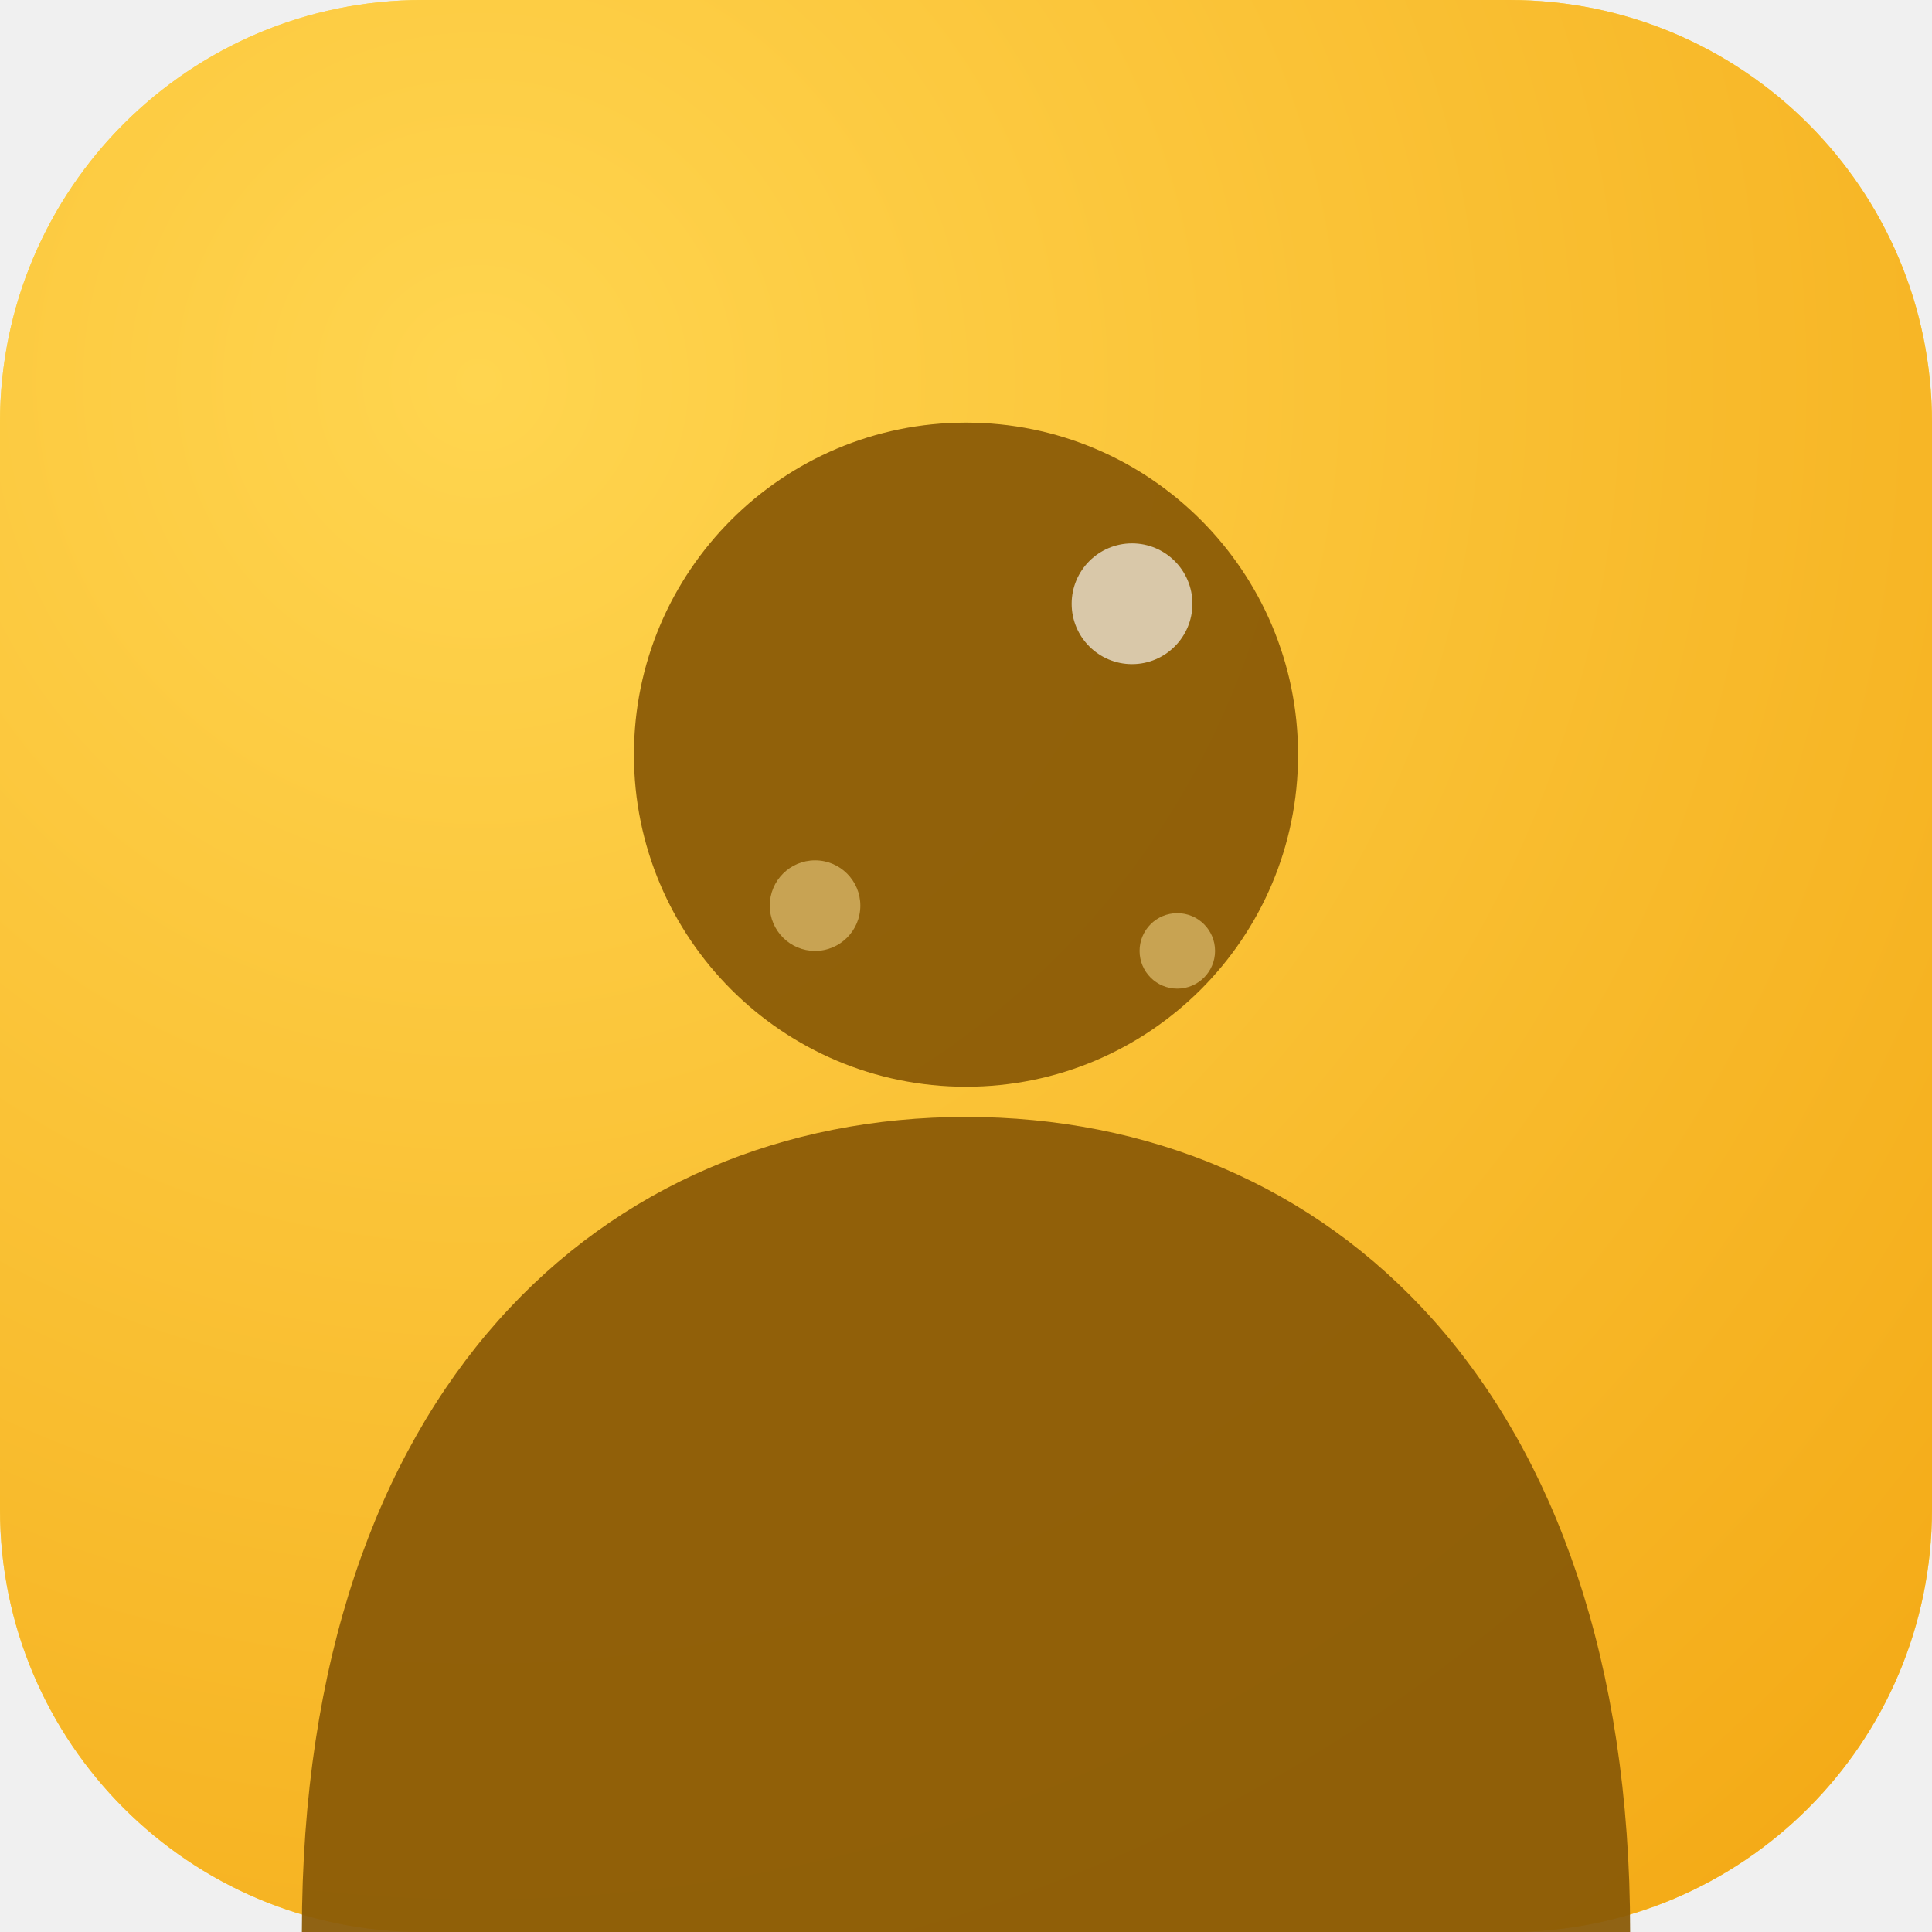
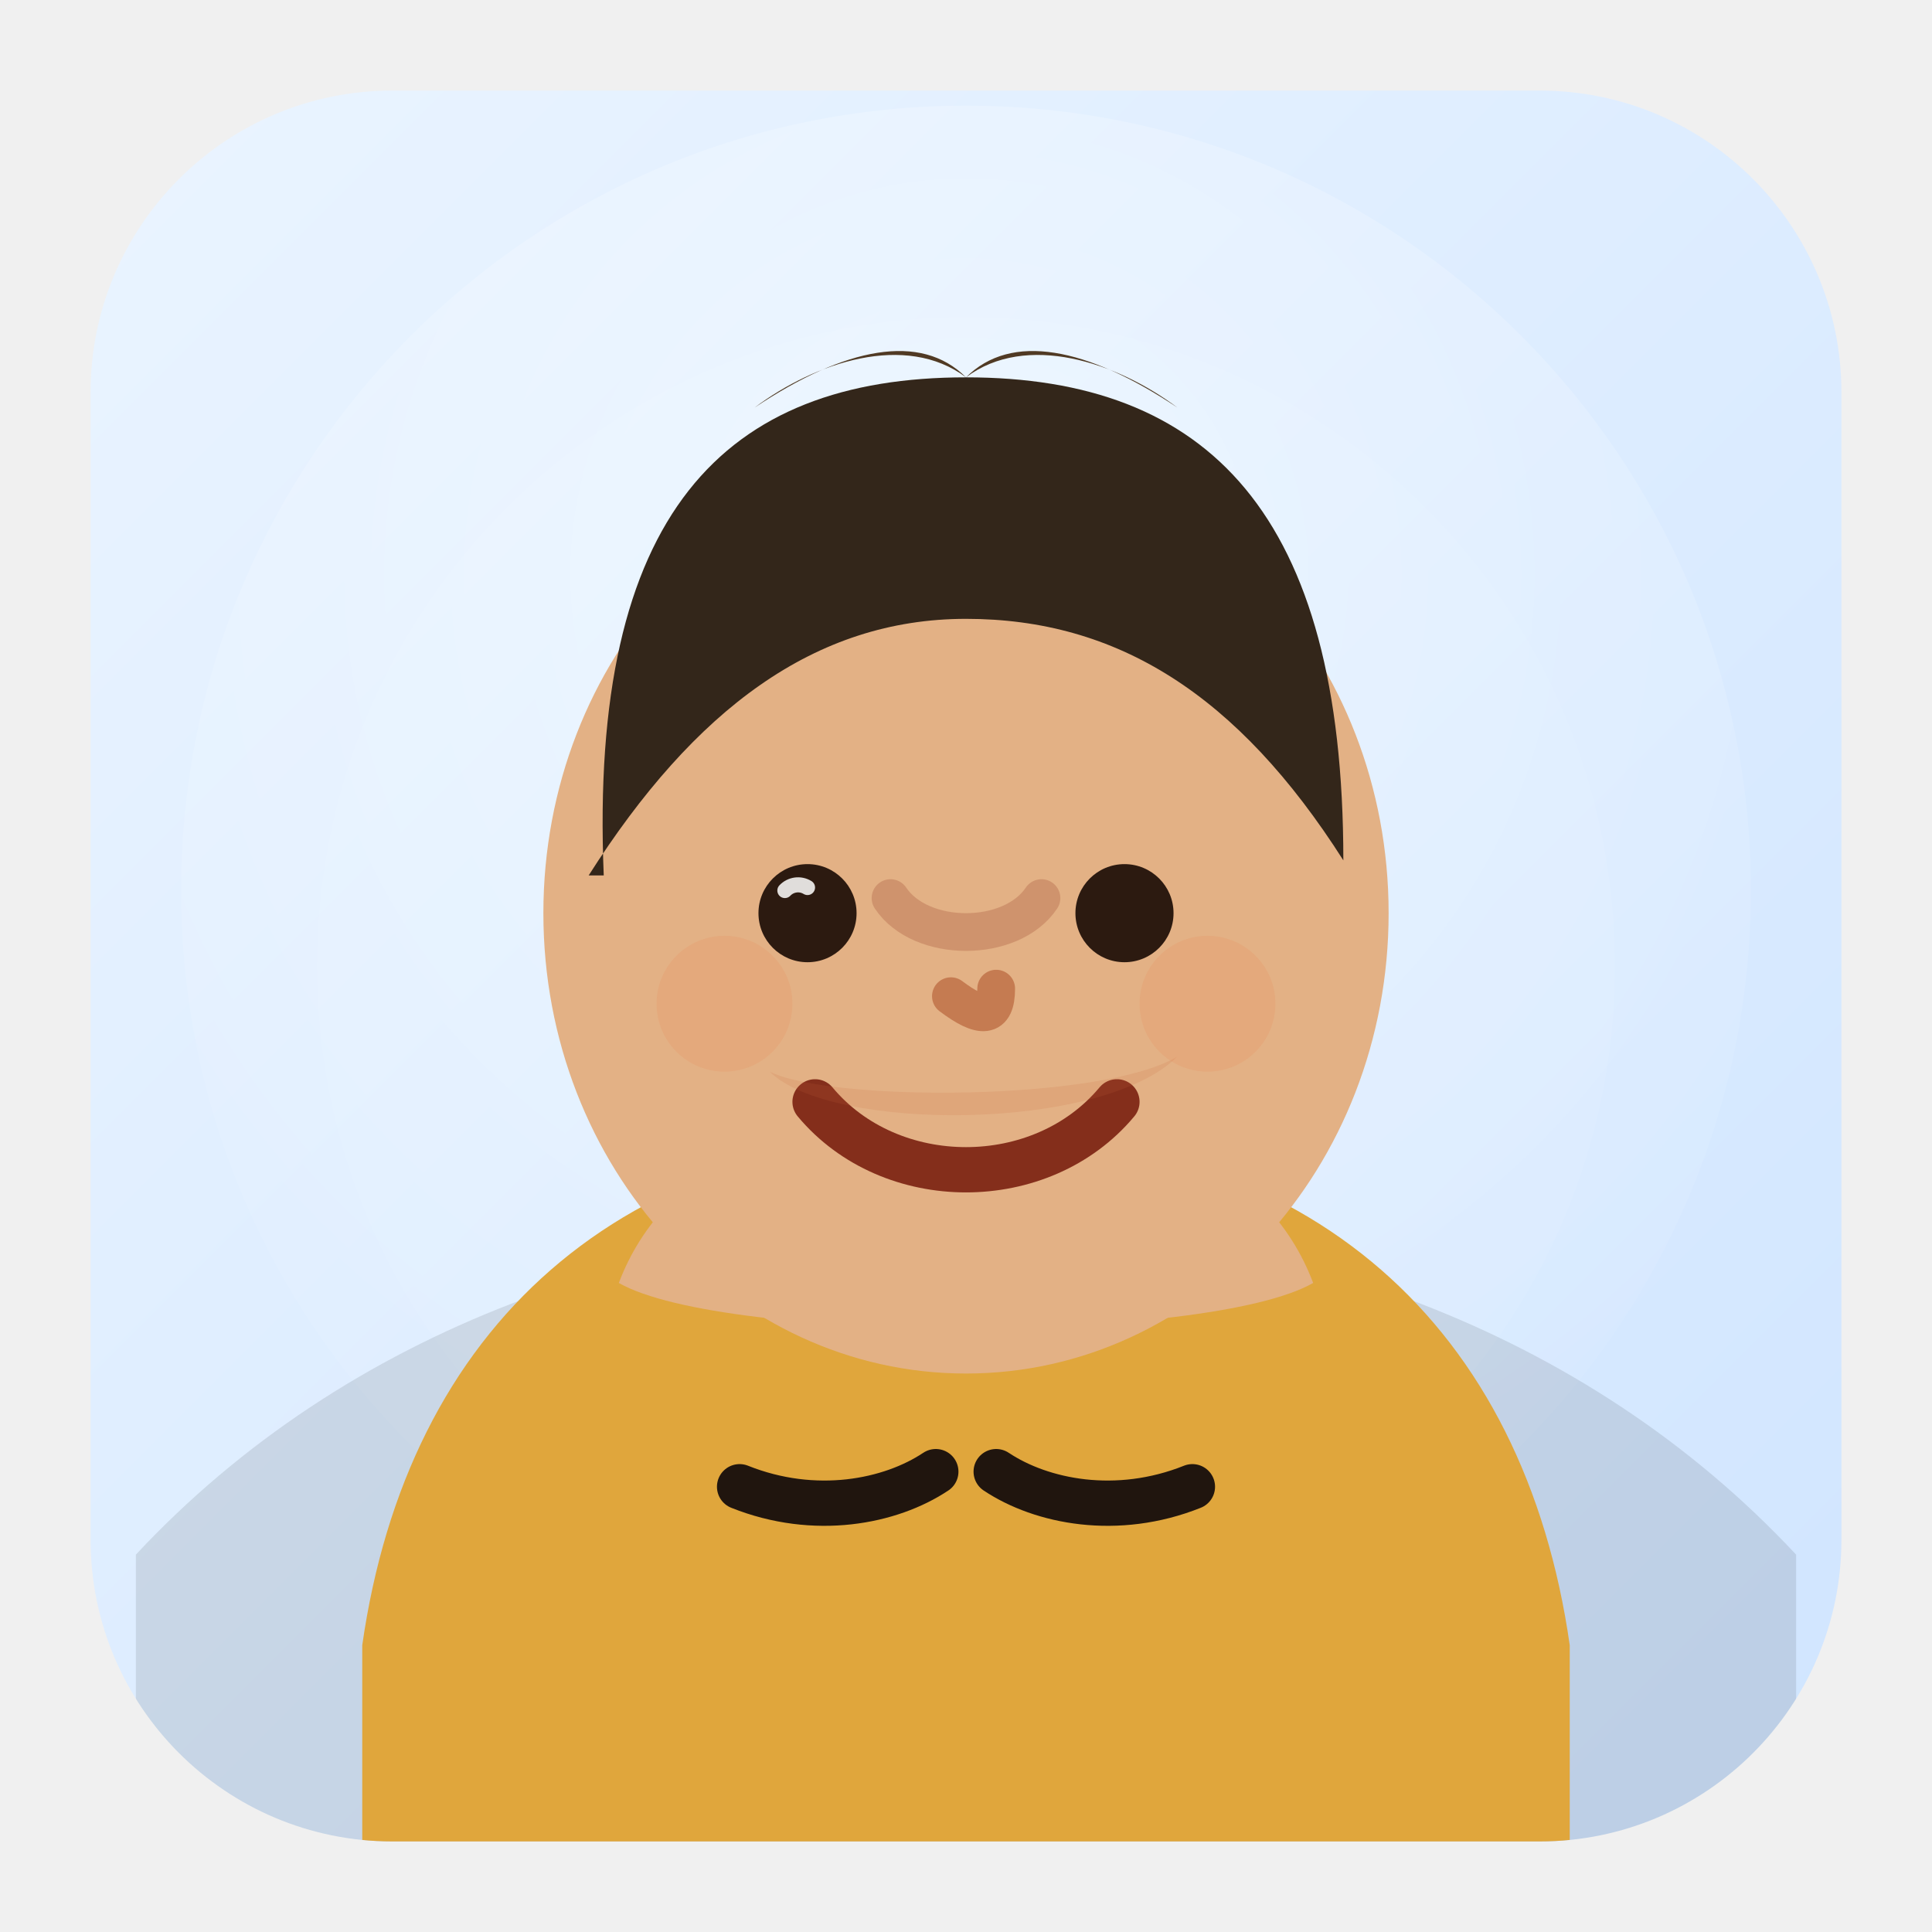
- <svg xmlns="http://www.w3.org/2000/svg" viewBox="0 0 128 128">
+ <svg viewBox="0 0 256 256" role="img" aria-label="Bora — 2ElBul avatar">
  <defs>
-     <radialGradient id="g" cx="0.25" cy="0.2" r="1.1">
-       <stop offset="0" stop-color="#FFD54F" />
-       <stop offset="1" stop-color="#F3A712" />
+     <linearGradient id="bg-l" x1="0" y1="0" x2="1" y2="1">
+       <stop offset="0" stop-color="#eaf4ff" />
+       <stop offset="1" stop-color="#d0e5ff" />
+     </linearGradient>
+     <radialGradient id="glow-l" cx="0.5" cy="0.3" r="0.75">
+       <stop offset="0" stop-color="#ffffff" stop-opacity="0.35" />
+       <stop offset="1" stop-color="#ffffff" stop-opacity="0" />
    </radialGradient>
+     <clipPath id="clip-l">
+       <rect x="12" y="12" width="232" height="232" rx="40" />
+     </clipPath>
  </defs>
-   <rect width="128" height="128" rx="28" fill="#FFD54F" />
-   <rect width="128" height="128" rx="28" fill="url(#g)" />
-   <circle cx="64" cy="50" r="22" fill="#8A5A06" opacity="0.94" />
-   <path d="M20 128 C20 92 40 74 64 74 C88 74 108 92 108 128 Z" fill="#8A5A06" opacity="0.94" />
-   <circle cx="75" cy="40" r="4" fill="#FFFFFF" opacity="0.65" />
-   <circle cx="54" cy="60" r="3" fill="#FFE69C" opacity="0.5" />
-   <circle cx="78" cy="63" r="2.5" fill="#FFE69C" opacity="0.5" />
+   <g clip-path="url(#clip-l)">
+     <rect x="12" y="12" width="232" height="232" rx="40" fill="url(#bg-l)" />
+     <circle cx="128" cy="118" r="104" fill="url(#glow-l)" />
+     <circle cx="128" cy="128" r="86" fill="#ffffff" opacity="0.05" />
+     <path d="M18 206 C46 176 86 162 128 162 C170 162 210 176 238 206 L238 244 L18 244 Z" fill="#000" opacity="0.10" />
+     <path d="M48 218 C54 176 82 150 128 150 C174 150 202 176 208 218 L208 248 L48 248 Z" fill="#e0a63c" />
+     <path d="M82 170 C88 154 106 146 128 146 C150 146 168 154 174 170 C160 178 96 178 82 170 Z" fill="#e3b185" />
+     <ellipse cx="128" cy="121" rx="56" ry="61" fill="#e3b185" />
+     <path d="M80 116 C78 68 96 50 128 50 C160 50 178 68 178 114 C164 92 148 82 128 82 C108 82 92 94 78 116 Z" fill="#33261a" />
+     <path d="M128 50 C120 44 108 48 100 54 C112 46 122 44 128 50 Z M128 50 C136 44 148 48 156 54 C144 46 134 44 128 50 Z" fill="#503a24" />
+     <path d="M118 119 C122 125 134 125 138 119" fill="none" stroke="#8a2b18" stroke-width="5" stroke-linecap="round" opacity="0.22" />
+     <g fill="#2c1a10">
+       <circle cx="107" cy="121" r="6.5" />
+       <circle cx="149" cy="121" r="6.5" />
+     </g>
+     <path d="M104 118 a2.4 2.4 0 0 1 3-0.4" fill="none" stroke="#fff" stroke-width="2" stroke-linecap="round" opacity="0.85" />
+     <path d="M98 197 C108 201 118 199 124 195" fill="none" stroke="#20150e" stroke-width="6" stroke-linecap="round" />
+     <path d="M132 195 C138 199 148 201 158 197" fill="none" stroke="#20150e" stroke-width="6" stroke-linecap="round" />
+     <path d="M126 132 C130 135 132 135 132 131" fill="none" stroke="#b0572e" stroke-width="5" stroke-linecap="round" opacity="0.6" />
+     <path d="M108 146 C118 158 138 158 148 146" fill="none" stroke="#7a2010" stroke-width="6" stroke-linecap="round" opacity="0.9" />
+     <path d="M102 142 C110 146 146 146 156 140 C146 150 110 150 102 142 Z" fill="#c9643a" opacity="0.15" />
+     <circle cx="96" cy="133" r="9" fill="#eb7d4a" opacity="0.16" />
+     <circle cx="160" cy="133" r="9" fill="#eb7d4a" opacity="0.16" />
+   </g>
</svg>
